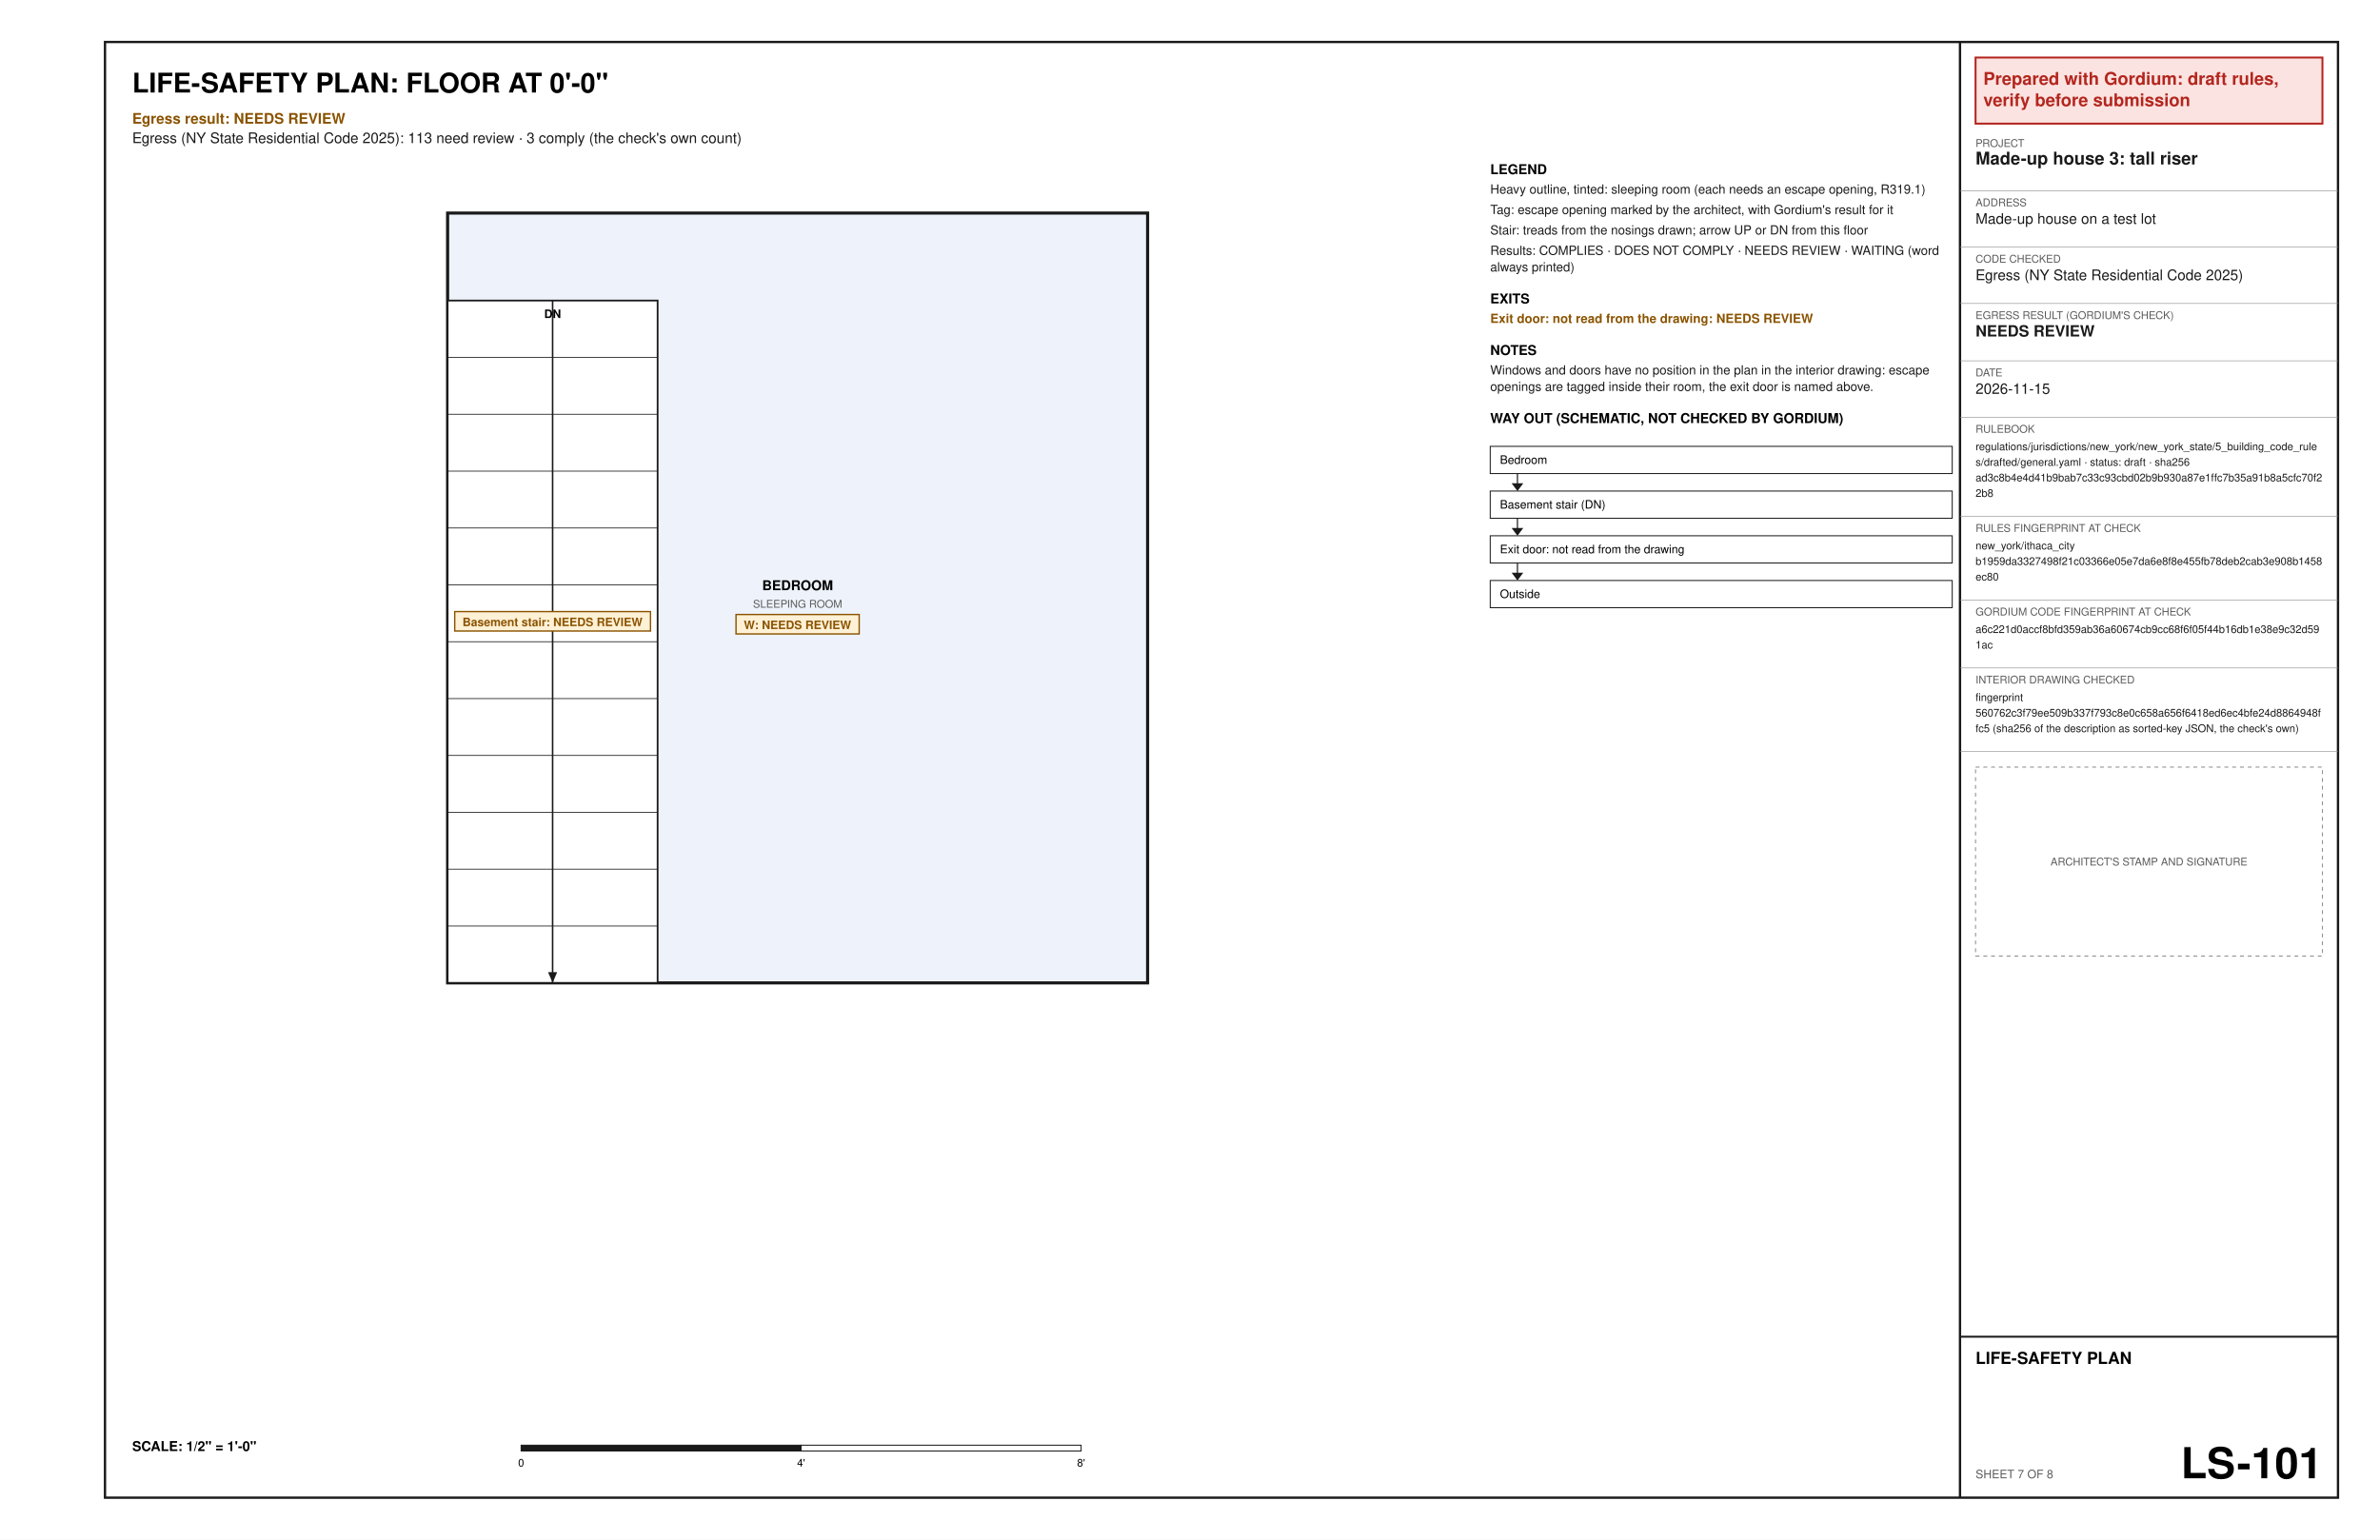
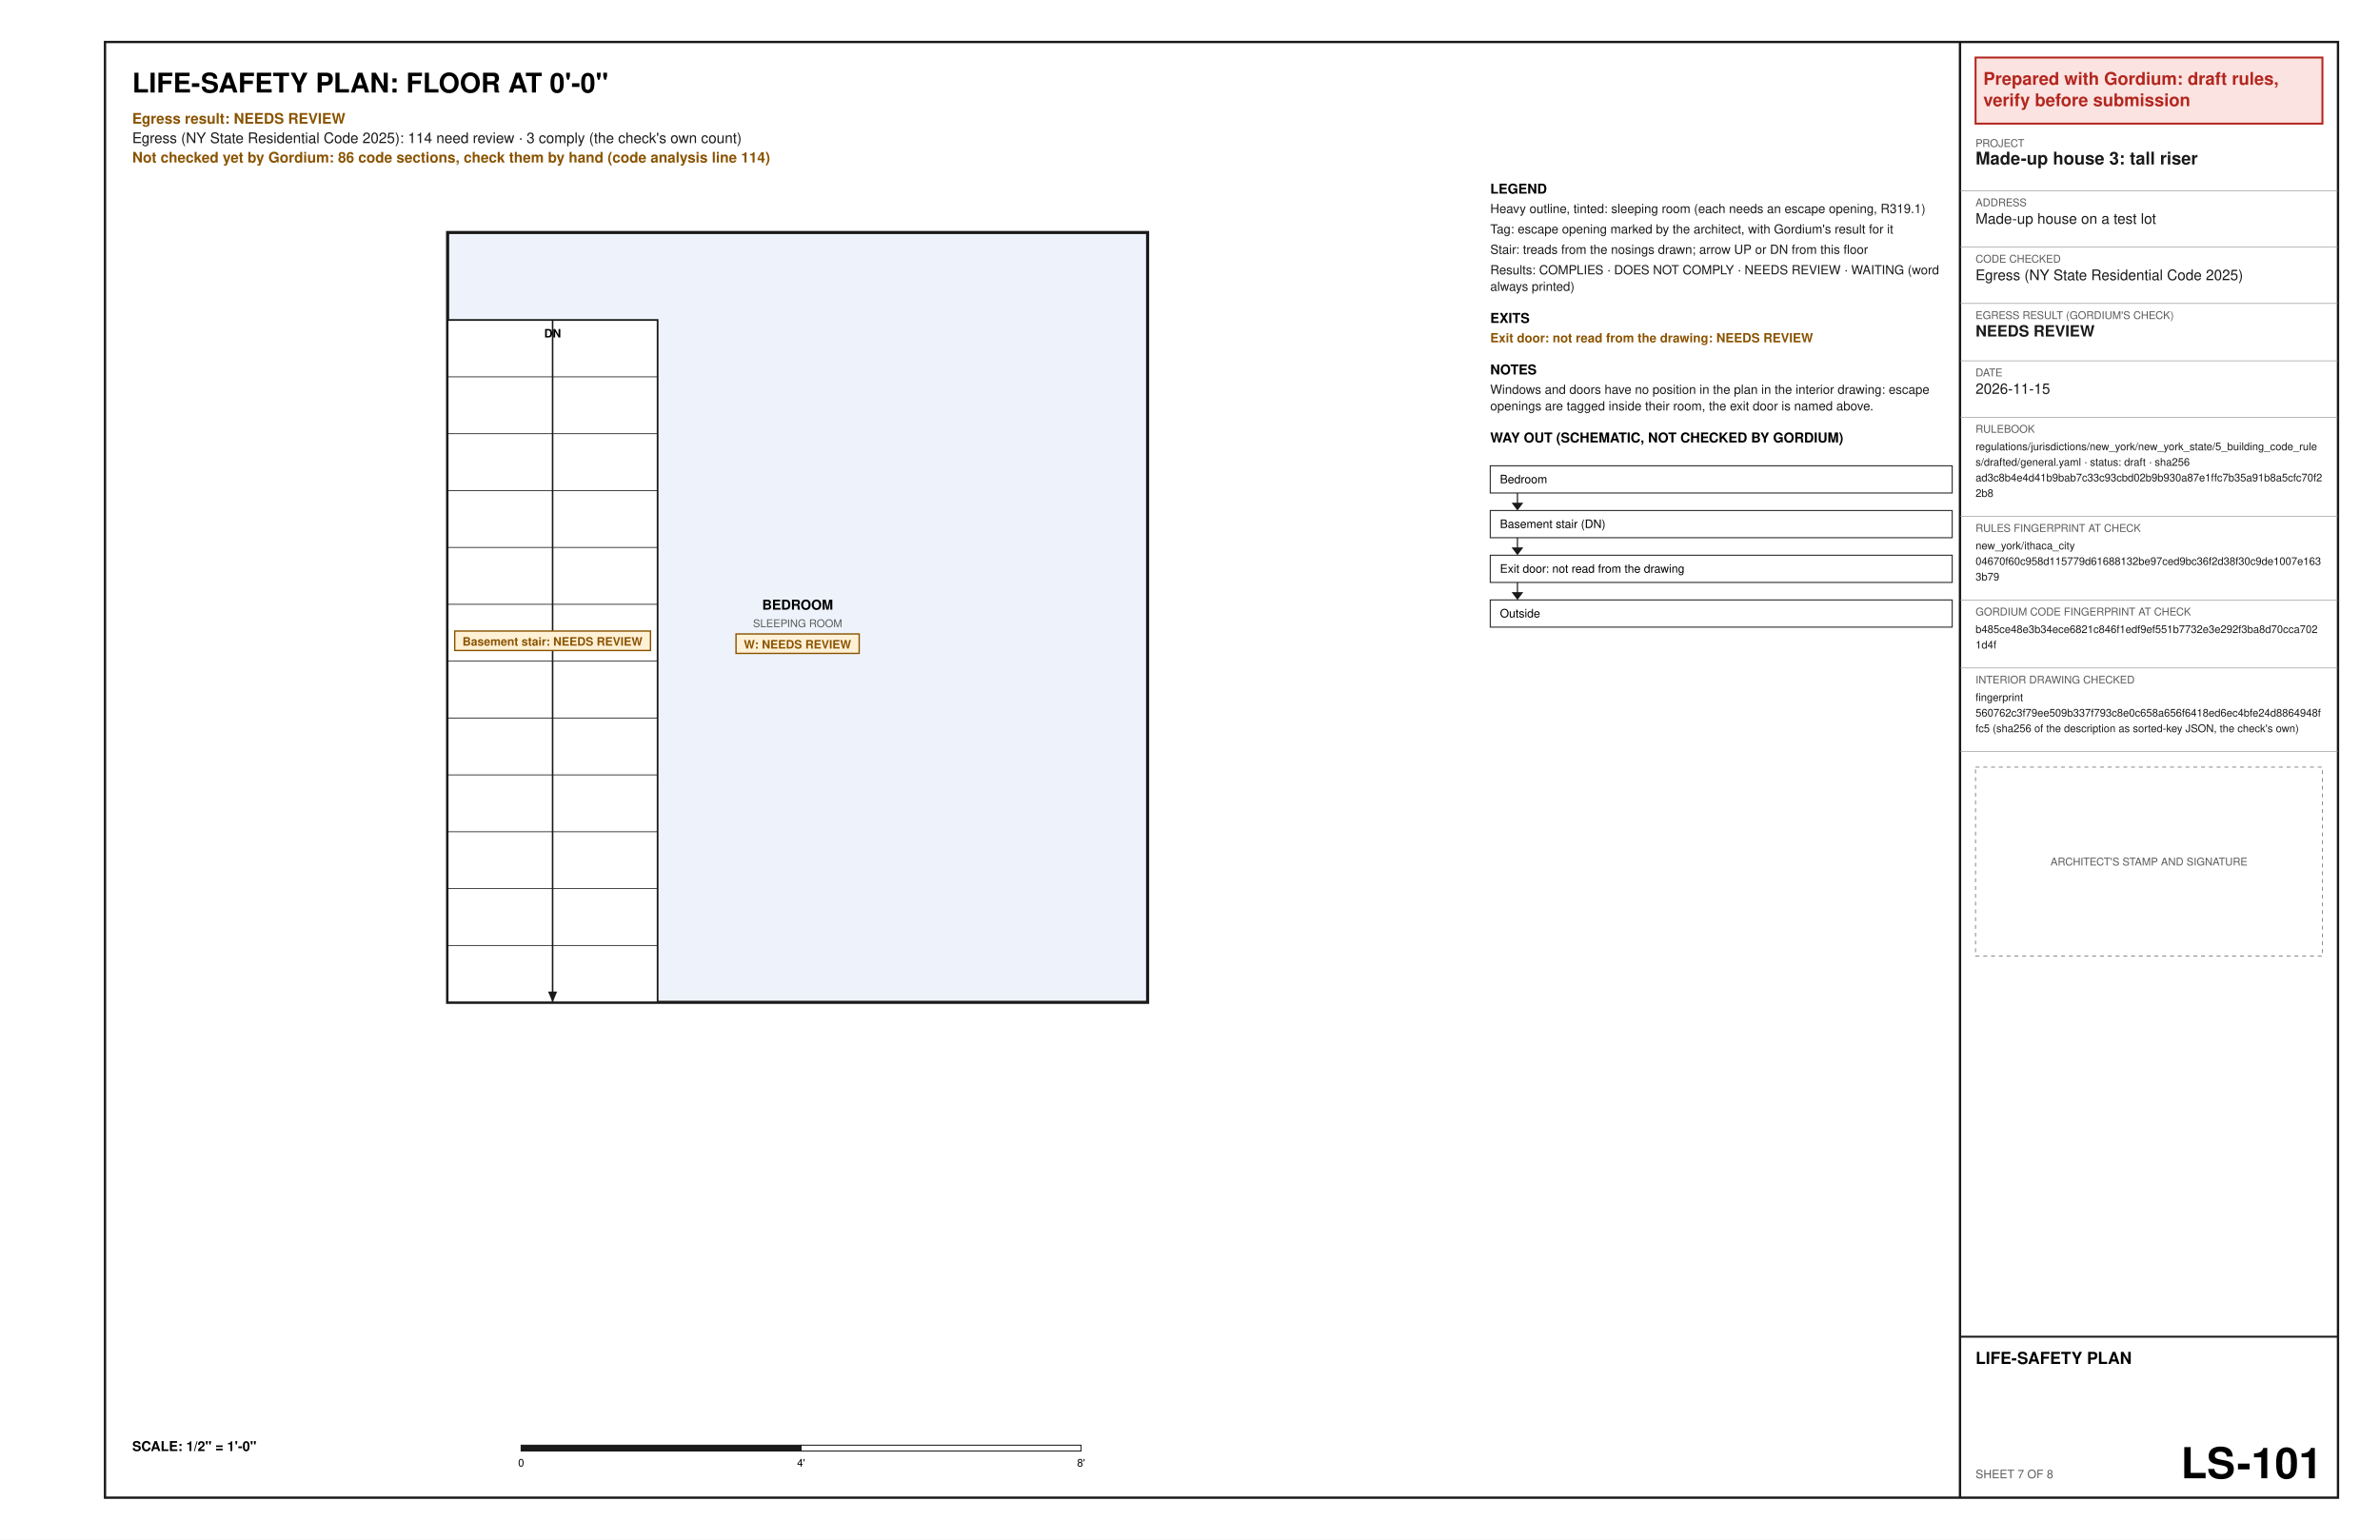
<svg xmlns="http://www.w3.org/2000/svg" width="17in" height="11in" viewBox="0 0 1224 792" font-family="Helvetica, Arial, sans-serif">
  <rect x="0" y="0" width="1224" height="792" fill="#ffffff" />
  <text x="68" y="47.6" font-size="14" font-weight="bold" text-anchor="start" fill="#000000" xml:space="preserve">LIFE-SAFETY PLAN: FLOOR AT 0'-0"</text>
  <text x="68" y="63.6" font-size="7.5" font-weight="bold" text-anchor="start" fill="#8a5300" xml:space="preserve">Egress result: NEEDS REVIEW</text>
-   <text x="68" y="73.6" font-size="7.5" text-anchor="start" fill="#1a1a1a" xml:space="preserve">Egress (NY State Residential Code 2025): 113 need review · 3 comply (the check's own count)</text>
-   <polygon points="230.2,505.6 590.2,505.6 590.2,109.6 230.2,109.6" fill="#eef3fb" stroke="#1a1a1a" stroke-width="1.6" />
-   <text x="410.2" y="303.6" font-size="7" font-weight="bold" text-anchor="middle" fill="#000000" xml:space="preserve">BEDROOM</text>
-   <text x="410.2" y="312.6" font-size="5.5" text-anchor="middle" fill="#5a5a5a" xml:space="preserve">SLEEPING ROOM</text>
-   <polygon points="378.53,316.1 441.87,316.1 441.87,326.1 378.53,326.1" fill="#fff1d6" stroke="#8a5300" stroke-width="0.7" />
-   <text x="382.53" y="323.6" font-size="6" font-weight="bold" text-anchor="start" fill="#8a5300" xml:space="preserve">W: NEEDS REVIEW</text>
-   <polygon points="230.2,505.6 338.2,505.6 338.2,154.6 230.2,154.6" fill="#ffffff" stroke="#1a1a1a" stroke-width="0.9" />
-   <line x1="230.2" y1="476.35" x2="338.2" y2="476.35" stroke="#1a1a1a" stroke-width="0.4" />
-   <line x1="230.2" y1="447.1" x2="338.2" y2="447.1" stroke="#1a1a1a" stroke-width="0.4" />
-   <line x1="230.2" y1="417.85" x2="338.2" y2="417.85" stroke="#1a1a1a" stroke-width="0.4" />
-   <line x1="230.2" y1="388.6" x2="338.2" y2="388.6" stroke="#1a1a1a" stroke-width="0.4" />
-   <line x1="230.2" y1="359.35" x2="338.2" y2="359.35" stroke="#1a1a1a" stroke-width="0.4" />
-   <line x1="230.2" y1="330.1" x2="338.2" y2="330.1" stroke="#1a1a1a" stroke-width="0.4" />
-   <line x1="230.2" y1="300.85" x2="338.2" y2="300.85" stroke="#1a1a1a" stroke-width="0.4" />
-   <line x1="230.2" y1="271.6" x2="338.2" y2="271.6" stroke="#1a1a1a" stroke-width="0.4" />
-   <line x1="230.2" y1="242.35" x2="338.2" y2="242.35" stroke="#1a1a1a" stroke-width="0.4" />
-   <line x1="230.2" y1="213.1" x2="338.2" y2="213.1" stroke="#1a1a1a" stroke-width="0.4" />
-   <line x1="230.2" y1="183.85" x2="338.2" y2="183.85" stroke="#1a1a1a" stroke-width="0.4" />
-   <line x1="284.2" y1="154.6" x2="284.2" y2="505.6" stroke="#1a1a1a" stroke-width="0.8" />
-   <polygon points="284.2,505.6 281.86,500.07 286.54,500.07" fill="#1a1a1a" />
-   <text x="284.2" y="163.6" font-size="6" font-weight="bold" text-anchor="middle" fill="#000000" xml:space="preserve">DN</text>
-   <polygon points="233.86,314.6 334.54,314.6 334.54,324.6 233.86,324.6" fill="#fff1d6" stroke="#8a5300" stroke-width="0.7" />
-   <text x="237.86" y="322.1" font-size="6" font-weight="bold" text-anchor="start" fill="#8a5300" xml:space="preserve">Basement stair: NEEDS REVIEW</text>
+   <text x="68" y="73.6" font-size="7.5" text-anchor="start" fill="#1a1a1a" xml:space="preserve">Egress (NY State Residential Code 2025): 114 need review · 3 comply (the check's own count)</text>
+   <text x="68" y="83.6" font-size="7.5" font-weight="bold" text-anchor="start" fill="#8a5300" xml:space="preserve">Not checked yet by Gordium: 86 code sections, check them by hand (code analysis line 114)</text>
+   <polygon points="230.2,515.6 590.2,515.6 590.2,119.6 230.2,119.6" fill="#eef3fb" stroke="#1a1a1a" stroke-width="1.6" />
+   <text x="410.2" y="313.6" font-size="7" font-weight="bold" text-anchor="middle" fill="#000000" xml:space="preserve">BEDROOM</text>
+   <text x="410.2" y="322.6" font-size="5.5" text-anchor="middle" fill="#5a5a5a" xml:space="preserve">SLEEPING ROOM</text>
+   <polygon points="378.53,326.1 441.87,326.1 441.87,336.1 378.53,336.1" fill="#fff1d6" stroke="#8a5300" stroke-width="0.7" />
+   <text x="382.53" y="333.6" font-size="6" font-weight="bold" text-anchor="start" fill="#8a5300" xml:space="preserve">W: NEEDS REVIEW</text>
+   <polygon points="230.2,515.6 338.2,515.6 338.2,164.6 230.2,164.6" fill="#ffffff" stroke="#1a1a1a" stroke-width="0.9" />
+   <line x1="230.2" y1="486.35" x2="338.2" y2="486.35" stroke="#1a1a1a" stroke-width="0.4" />
+   <line x1="230.2" y1="457.1" x2="338.2" y2="457.1" stroke="#1a1a1a" stroke-width="0.4" />
+   <line x1="230.2" y1="427.85" x2="338.2" y2="427.85" stroke="#1a1a1a" stroke-width="0.4" />
+   <line x1="230.2" y1="398.6" x2="338.2" y2="398.6" stroke="#1a1a1a" stroke-width="0.4" />
+   <line x1="230.2" y1="369.35" x2="338.2" y2="369.35" stroke="#1a1a1a" stroke-width="0.4" />
+   <line x1="230.2" y1="340.1" x2="338.2" y2="340.1" stroke="#1a1a1a" stroke-width="0.4" />
+   <line x1="230.2" y1="310.85" x2="338.2" y2="310.85" stroke="#1a1a1a" stroke-width="0.4" />
+   <line x1="230.2" y1="281.6" x2="338.2" y2="281.6" stroke="#1a1a1a" stroke-width="0.4" />
+   <line x1="230.2" y1="252.35" x2="338.2" y2="252.35" stroke="#1a1a1a" stroke-width="0.4" />
+   <line x1="230.2" y1="223.1" x2="338.2" y2="223.1" stroke="#1a1a1a" stroke-width="0.4" />
+   <line x1="230.2" y1="193.85" x2="338.2" y2="193.85" stroke="#1a1a1a" stroke-width="0.4" />
+   <line x1="284.2" y1="164.6" x2="284.2" y2="515.6" stroke="#1a1a1a" stroke-width="0.8" />
+   <polygon points="284.2,515.6 281.86,510.07 286.54,510.07" fill="#1a1a1a" />
+   <text x="284.2" y="173.6" font-size="6" font-weight="bold" text-anchor="middle" fill="#000000" xml:space="preserve">DN</text>
+   <polygon points="233.86,324.6 334.54,324.6 334.54,334.6 233.86,334.6" fill="#fff1d6" stroke="#8a5300" stroke-width="0.7" />
+   <text x="237.86" y="332.1" font-size="6" font-weight="bold" text-anchor="start" fill="#8a5300" xml:space="preserve">Basement stair: NEEDS REVIEW</text>
  <text x="68" y="746.4" font-size="7" font-weight="bold" text-anchor="start" fill="#000000" xml:space="preserve">SCALE: 1/2" = 1'-0"</text>
  <polygon points="268,743.4 412,743.4 412,746.4 268,746.4" fill="#1a1a1a" stroke="#1a1a1a" stroke-width="0.5" />
  <polygon points="412,743.4 556,743.4 556,746.4 412,746.4" fill="#ffffff" stroke="#1a1a1a" stroke-width="0.5" />
  <text x="268" y="754.4" font-size="5.5" text-anchor="middle" fill="#000000" xml:space="preserve">0</text>
  <text x="412" y="754.4" font-size="5.5" text-anchor="middle" fill="#000000" xml:space="preserve">4'</text>
  <text x="556" y="754.4" font-size="5.5" text-anchor="middle" fill="#000000" xml:space="preserve">8'</text>
-   <text x="766.4" y="89.6" font-size="7" font-weight="bold" text-anchor="start" fill="#000000" xml:space="preserve">LEGEND</text>
-   <text x="766.4" y="99.6" font-size="6.5" text-anchor="start" fill="#1a1a1a" xml:space="preserve">Heavy outline, tinted: sleeping room (each needs an escape opening, R319.1)</text>
-   <text x="766.4" y="110.1" font-size="6.5" text-anchor="start" fill="#1a1a1a" xml:space="preserve">Tag: escape opening marked by the architect, with Gordium's result for it</text>
-   <text x="766.4" y="120.6" font-size="6.5" text-anchor="start" fill="#1a1a1a" xml:space="preserve">Stair: treads from the nosings drawn; arrow UP or DN from this floor</text>
-   <text x="766.4" y="131.1" font-size="6.5" text-anchor="start" fill="#1a1a1a" xml:space="preserve">Results: COMPLIES · DOES NOT COMPLY · NEEDS REVIEW · WAITING (word</text>
-   <text x="766.4" y="139.6" font-size="6.5" text-anchor="start" fill="#1a1a1a" xml:space="preserve">always printed)</text>
-   <text x="766.4" y="156.1" font-size="7" font-weight="bold" text-anchor="start" fill="#000000" xml:space="preserve">EXITS</text>
-   <text x="766.4" y="166.1" font-size="6.5" font-weight="bold" text-anchor="start" fill="#8a5300" xml:space="preserve">Exit door: not read from the drawing: NEEDS REVIEW</text>
-   <text x="766.4" y="182.6" font-size="7" font-weight="bold" text-anchor="start" fill="#000000" xml:space="preserve">NOTES</text>
-   <text x="766.4" y="192.6" font-size="6.5" text-anchor="start" fill="#1a1a1a" xml:space="preserve">Windows and doors have no position in the plan in the interior drawing: escape</text>
-   <text x="766.4" y="201.1" font-size="6.5" text-anchor="start" fill="#1a1a1a" xml:space="preserve">openings are tagged inside their room, the exit door is named above.</text>
-   <text x="766.4" y="217.6" font-size="7" font-weight="bold" text-anchor="start" fill="#000000" xml:space="preserve">WAY OUT (SCHEMATIC, NOT CHECKED BY GORDIUM)</text>
-   <polygon points="766.4,229.6 1004,229.6 1004,243.6 766.4,243.6" fill="none" stroke="#1a1a1a" stroke-width="0.5" />
-   <text x="771.4" y="238.6" font-size="6" text-anchor="start" fill="#000000" xml:space="preserve">Bedroom</text>
-   <line x1="780.4" y1="243.6" x2="780.4" y2="251.6" stroke="#1a1a1a" stroke-width="0.6" />
-   <polygon points="777.4,248.6 783.4,248.6 780.4,252.6" fill="#1a1a1a" />
-   <polygon points="766.4,252.6 1004,252.6 1004,266.6 766.4,266.6" fill="none" stroke="#1a1a1a" stroke-width="0.5" />
-   <text x="771.4" y="261.6" font-size="6" text-anchor="start" fill="#000000" xml:space="preserve">Basement stair (DN)</text>
-   <line x1="780.4" y1="266.6" x2="780.4" y2="274.6" stroke="#1a1a1a" stroke-width="0.6" />
-   <polygon points="777.4,271.6 783.4,271.6 780.4,275.6" fill="#1a1a1a" />
-   <polygon points="766.4,275.6 1004,275.6 1004,289.6 766.4,289.6" fill="none" stroke="#1a1a1a" stroke-width="0.5" />
-   <text x="771.4" y="284.6" font-size="6" text-anchor="start" fill="#000000" xml:space="preserve">Exit door: not read from the drawing</text>
-   <line x1="780.4" y1="289.6" x2="780.4" y2="297.6" stroke="#1a1a1a" stroke-width="0.6" />
-   <polygon points="777.4,294.6 783.4,294.6 780.4,298.6" fill="#1a1a1a" />
-   <polygon points="766.4,298.6 1004,298.6 1004,312.6 766.4,312.6" fill="none" stroke="#1a1a1a" stroke-width="0.5" />
-   <text x="771.4" y="307.6" font-size="6" text-anchor="start" fill="#000000" xml:space="preserve">Outside</text>
+   <text x="766.4" y="99.6" font-size="7" font-weight="bold" text-anchor="start" fill="#000000" xml:space="preserve">LEGEND</text>
+   <text x="766.4" y="109.6" font-size="6.5" text-anchor="start" fill="#1a1a1a" xml:space="preserve">Heavy outline, tinted: sleeping room (each needs an escape opening, R319.1)</text>
+   <text x="766.4" y="120.1" font-size="6.5" text-anchor="start" fill="#1a1a1a" xml:space="preserve">Tag: escape opening marked by the architect, with Gordium's result for it</text>
+   <text x="766.4" y="130.6" font-size="6.5" text-anchor="start" fill="#1a1a1a" xml:space="preserve">Stair: treads from the nosings drawn; arrow UP or DN from this floor</text>
+   <text x="766.4" y="141.1" font-size="6.5" text-anchor="start" fill="#1a1a1a" xml:space="preserve">Results: COMPLIES · DOES NOT COMPLY · NEEDS REVIEW · WAITING (word</text>
+   <text x="766.4" y="149.6" font-size="6.5" text-anchor="start" fill="#1a1a1a" xml:space="preserve">always printed)</text>
+   <text x="766.4" y="166.1" font-size="7" font-weight="bold" text-anchor="start" fill="#000000" xml:space="preserve">EXITS</text>
+   <text x="766.4" y="176.1" font-size="6.5" font-weight="bold" text-anchor="start" fill="#8a5300" xml:space="preserve">Exit door: not read from the drawing: NEEDS REVIEW</text>
+   <text x="766.4" y="192.6" font-size="7" font-weight="bold" text-anchor="start" fill="#000000" xml:space="preserve">NOTES</text>
+   <text x="766.4" y="202.6" font-size="6.5" text-anchor="start" fill="#1a1a1a" xml:space="preserve">Windows and doors have no position in the plan in the interior drawing: escape</text>
+   <text x="766.4" y="211.1" font-size="6.5" text-anchor="start" fill="#1a1a1a" xml:space="preserve">openings are tagged inside their room, the exit door is named above.</text>
+   <text x="766.4" y="227.6" font-size="7" font-weight="bold" text-anchor="start" fill="#000000" xml:space="preserve">WAY OUT (SCHEMATIC, NOT CHECKED BY GORDIUM)</text>
+   <polygon points="766.4,239.6 1004,239.6 1004,253.6 766.4,253.6" fill="none" stroke="#1a1a1a" stroke-width="0.5" />
+   <text x="771.4" y="248.6" font-size="6" text-anchor="start" fill="#000000" xml:space="preserve">Bedroom</text>
+   <line x1="780.4" y1="253.6" x2="780.4" y2="261.6" stroke="#1a1a1a" stroke-width="0.6" />
+   <polygon points="777.4,258.6 783.4,258.6 780.4,262.6" fill="#1a1a1a" />
+   <polygon points="766.4,262.6 1004,262.6 1004,276.6 766.4,276.6" fill="none" stroke="#1a1a1a" stroke-width="0.5" />
+   <text x="771.4" y="271.6" font-size="6" text-anchor="start" fill="#000000" xml:space="preserve">Basement stair (DN)</text>
+   <line x1="780.4" y1="276.6" x2="780.4" y2="284.6" stroke="#1a1a1a" stroke-width="0.6" />
+   <polygon points="777.4,281.6 783.4,281.6 780.4,285.6" fill="#1a1a1a" />
+   <polygon points="766.4,285.6 1004,285.6 1004,299.6 766.4,299.6" fill="none" stroke="#1a1a1a" stroke-width="0.5" />
+   <text x="771.4" y="294.6" font-size="6" text-anchor="start" fill="#000000" xml:space="preserve">Exit door: not read from the drawing</text>
+   <line x1="780.4" y1="299.6" x2="780.4" y2="307.6" stroke="#1a1a1a" stroke-width="0.6" />
+   <polygon points="777.4,304.6 783.4,304.6 780.4,308.6" fill="#1a1a1a" />
+   <polygon points="766.4,308.6 1004,308.6 1004,322.6 766.4,322.6" fill="none" stroke="#1a1a1a" stroke-width="0.5" />
+   <text x="771.4" y="317.6" font-size="6" text-anchor="start" fill="#000000" xml:space="preserve">Outside</text>
  <polygon points="54,21.6 1202.4,21.6 1202.4,770.4 54,770.4" fill="none" stroke="#1a1a1a" stroke-width="1.2" />
  <line x1="1008" y1="21.6" x2="1008" y2="770.4" stroke="#1a1a1a" stroke-width="1.2" />
  <polygon points="1016,29.6 1194.4,29.6 1194.4,63.6 1016,63.6" fill="#fbe3e1" stroke="#b3261e" stroke-width="1" />
  <text x="1020" y="43.6" font-size="9" font-weight="bold" text-anchor="start" fill="#b3261e" xml:space="preserve">Prepared with Gordium: draft rules,</text>
  <text x="1020" y="54.6" font-size="9" font-weight="bold" text-anchor="start" fill="#b3261e" xml:space="preserve">verify before submission</text>
  <text x="1016" y="75.6" font-size="5.5" text-anchor="start" fill="#5a5a5a" xml:space="preserve">PROJECT</text>
  <text x="1016" y="84.6" font-size="9" font-weight="bold" text-anchor="start" fill="#1a1a1a" xml:space="preserve">Made-up house 3: tall riser</text>
  <line x1="1008" y1="98.1" x2="1202.4" y2="98.1" stroke="#8c8c8c" stroke-width="0.3" />
  <text x="1016" y="106.1" font-size="5.5" text-anchor="start" fill="#5a5a5a" xml:space="preserve">ADDRESS</text>
  <text x="1016" y="115.1" font-size="7.5" text-anchor="start" fill="#1a1a1a" xml:space="preserve">Made-up house on a test lot</text>
  <line x1="1008" y1="127.1" x2="1202.4" y2="127.1" stroke="#8c8c8c" stroke-width="0.3" />
  <text x="1016" y="135.1" font-size="5.5" text-anchor="start" fill="#5a5a5a" xml:space="preserve">CODE CHECKED</text>
  <text x="1016" y="144.1" font-size="7.5" text-anchor="start" fill="#1a1a1a" xml:space="preserve">Egress (NY State Residential Code 2025)</text>
  <line x1="1008" y1="156.1" x2="1202.4" y2="156.1" stroke="#8c8c8c" stroke-width="0.3" />
  <text x="1016" y="164.1" font-size="5.5" text-anchor="start" fill="#5a5a5a" xml:space="preserve">EGRESS RESULT (GORDIUM'S CHECK)</text>
  <text x="1016" y="173.1" font-size="8" font-weight="bold" text-anchor="start" fill="#1a1a1a" xml:space="preserve">NEEDS REVIEW</text>
  <line x1="1008" y1="185.6" x2="1202.4" y2="185.6" stroke="#8c8c8c" stroke-width="0.3" />
  <text x="1016" y="193.6" font-size="5.5" text-anchor="start" fill="#5a5a5a" xml:space="preserve">DATE</text>
  <text x="1016" y="202.6" font-size="7.5" text-anchor="start" fill="#1a1a1a" xml:space="preserve">2026-11-15</text>
  <line x1="1008" y1="214.6" x2="1202.4" y2="214.6" stroke="#8c8c8c" stroke-width="0.3" />
  <text x="1016" y="222.6" font-size="5.5" text-anchor="start" fill="#5a5a5a" xml:space="preserve">RULEBOOK</text>
  <text x="1016" y="231.6" font-size="5.5" text-anchor="start" fill="#1a1a1a" xml:space="preserve">regulations/jurisdictions/new_york/new_york_state/5_building_code_rule</text>
  <text x="1016" y="239.6" font-size="5.5" text-anchor="start" fill="#1a1a1a" xml:space="preserve">s/drafted/general.yaml · status: draft · sha256</text>
  <text x="1016" y="247.6" font-size="5.5" text-anchor="start" fill="#1a1a1a" xml:space="preserve">ad3c8b4e4d41b9bab7c33c93cbd02b9b930a87e1ffc7b35a91b8a5cfc70f2</text>
  <text x="1016" y="255.6" font-size="5.5" text-anchor="start" fill="#1a1a1a" xml:space="preserve">2b8</text>
  <line x1="1008" y1="265.6" x2="1202.4" y2="265.6" stroke="#8c8c8c" stroke-width="0.3" />
  <text x="1016" y="273.6" font-size="5.5" text-anchor="start" fill="#5a5a5a" xml:space="preserve">RULES FINGERPRINT AT CHECK</text>
  <text x="1016" y="282.6" font-size="5.5" text-anchor="start" fill="#1a1a1a" xml:space="preserve">new_york/ithaca_city</text>
-   <text x="1016" y="290.6" font-size="5.5" text-anchor="start" fill="#1a1a1a" xml:space="preserve">b1959da3327498f21c03366e05e7da6e8f8e455fb78deb2cab3e908b1458</text>
-   <text x="1016" y="298.6" font-size="5.5" text-anchor="start" fill="#1a1a1a" xml:space="preserve">ec80</text>
+   <text x="1016" y="290.6" font-size="5.5" text-anchor="start" fill="#1a1a1a" xml:space="preserve">04670f60c958d115779d61688132be97ced9bc36f2d38f30c9de1007e163</text>
+   <text x="1016" y="298.6" font-size="5.5" text-anchor="start" fill="#1a1a1a" xml:space="preserve">3b79</text>
  <line x1="1008" y1="308.6" x2="1202.4" y2="308.6" stroke="#8c8c8c" stroke-width="0.3" />
  <text x="1016" y="316.6" font-size="5.5" text-anchor="start" fill="#5a5a5a" xml:space="preserve">GORDIUM CODE FINGERPRINT AT CHECK</text>
-   <text x="1016" y="325.6" font-size="5.5" text-anchor="start" fill="#1a1a1a" xml:space="preserve">a6c221d0accf8bfd359ab36a60674cb9cc68f6f05f44b16db1e38e9c32d59</text>
-   <text x="1016" y="333.6" font-size="5.5" text-anchor="start" fill="#1a1a1a" xml:space="preserve">1ac</text>
+   <text x="1016" y="325.6" font-size="5.5" text-anchor="start" fill="#1a1a1a" xml:space="preserve">b485ce48e3b34ece6821c846f1edf9ef551b7732e3e292f3ba8d70cca702</text>
+   <text x="1016" y="333.6" font-size="5.5" text-anchor="start" fill="#1a1a1a" xml:space="preserve">1d4f</text>
  <line x1="1008" y1="343.6" x2="1202.4" y2="343.6" stroke="#8c8c8c" stroke-width="0.3" />
  <text x="1016" y="351.6" font-size="5.5" text-anchor="start" fill="#5a5a5a" xml:space="preserve">INTERIOR DRAWING CHECKED</text>
  <text x="1016" y="360.6" font-size="5.5" text-anchor="start" fill="#1a1a1a" xml:space="preserve">fingerprint</text>
  <text x="1016" y="368.6" font-size="5.5" text-anchor="start" fill="#1a1a1a" xml:space="preserve">560762c3f79ee509b337f793c8e0c658a656f6418ed6ec4bfe24d8864948f</text>
  <text x="1016" y="376.6" font-size="5.5" text-anchor="start" fill="#1a1a1a" xml:space="preserve">fc5 (sha256 of the description as sorted-key JSON, the check's own)</text>
  <line x1="1008" y1="386.6" x2="1202.4" y2="386.6" stroke="#8c8c8c" stroke-width="0.3" />
  <polygon points="1016,394.6 1194.4,394.6 1194.4,491.8 1016,491.8" fill="none" stroke="#8c8c8c" stroke-width="0.5" stroke-dasharray="2 2" />
  <text x="1105.2" y="445.2" font-size="5.5" text-anchor="middle" fill="#5a5a5a" xml:space="preserve">ARCHITECT'S STAMP AND SIGNATURE</text>
  <line x1="1008" y1="687.6" x2="1202.4" y2="687.6" stroke="#1a1a1a" stroke-width="1" />
  <text x="1016" y="701.6" font-size="8.5" font-weight="bold" text-anchor="start" fill="#000000" xml:space="preserve">LIFE-SAFETY PLAN</text>
  <text x="1016" y="760.4" font-size="6" text-anchor="start" fill="#5a5a5a" xml:space="preserve">SHEET 7 OF 8</text>
  <text x="1194.4" y="760.4" font-size="22" font-weight="bold" text-anchor="end" fill="#000000" xml:space="preserve">LS-101</text>
</svg>
